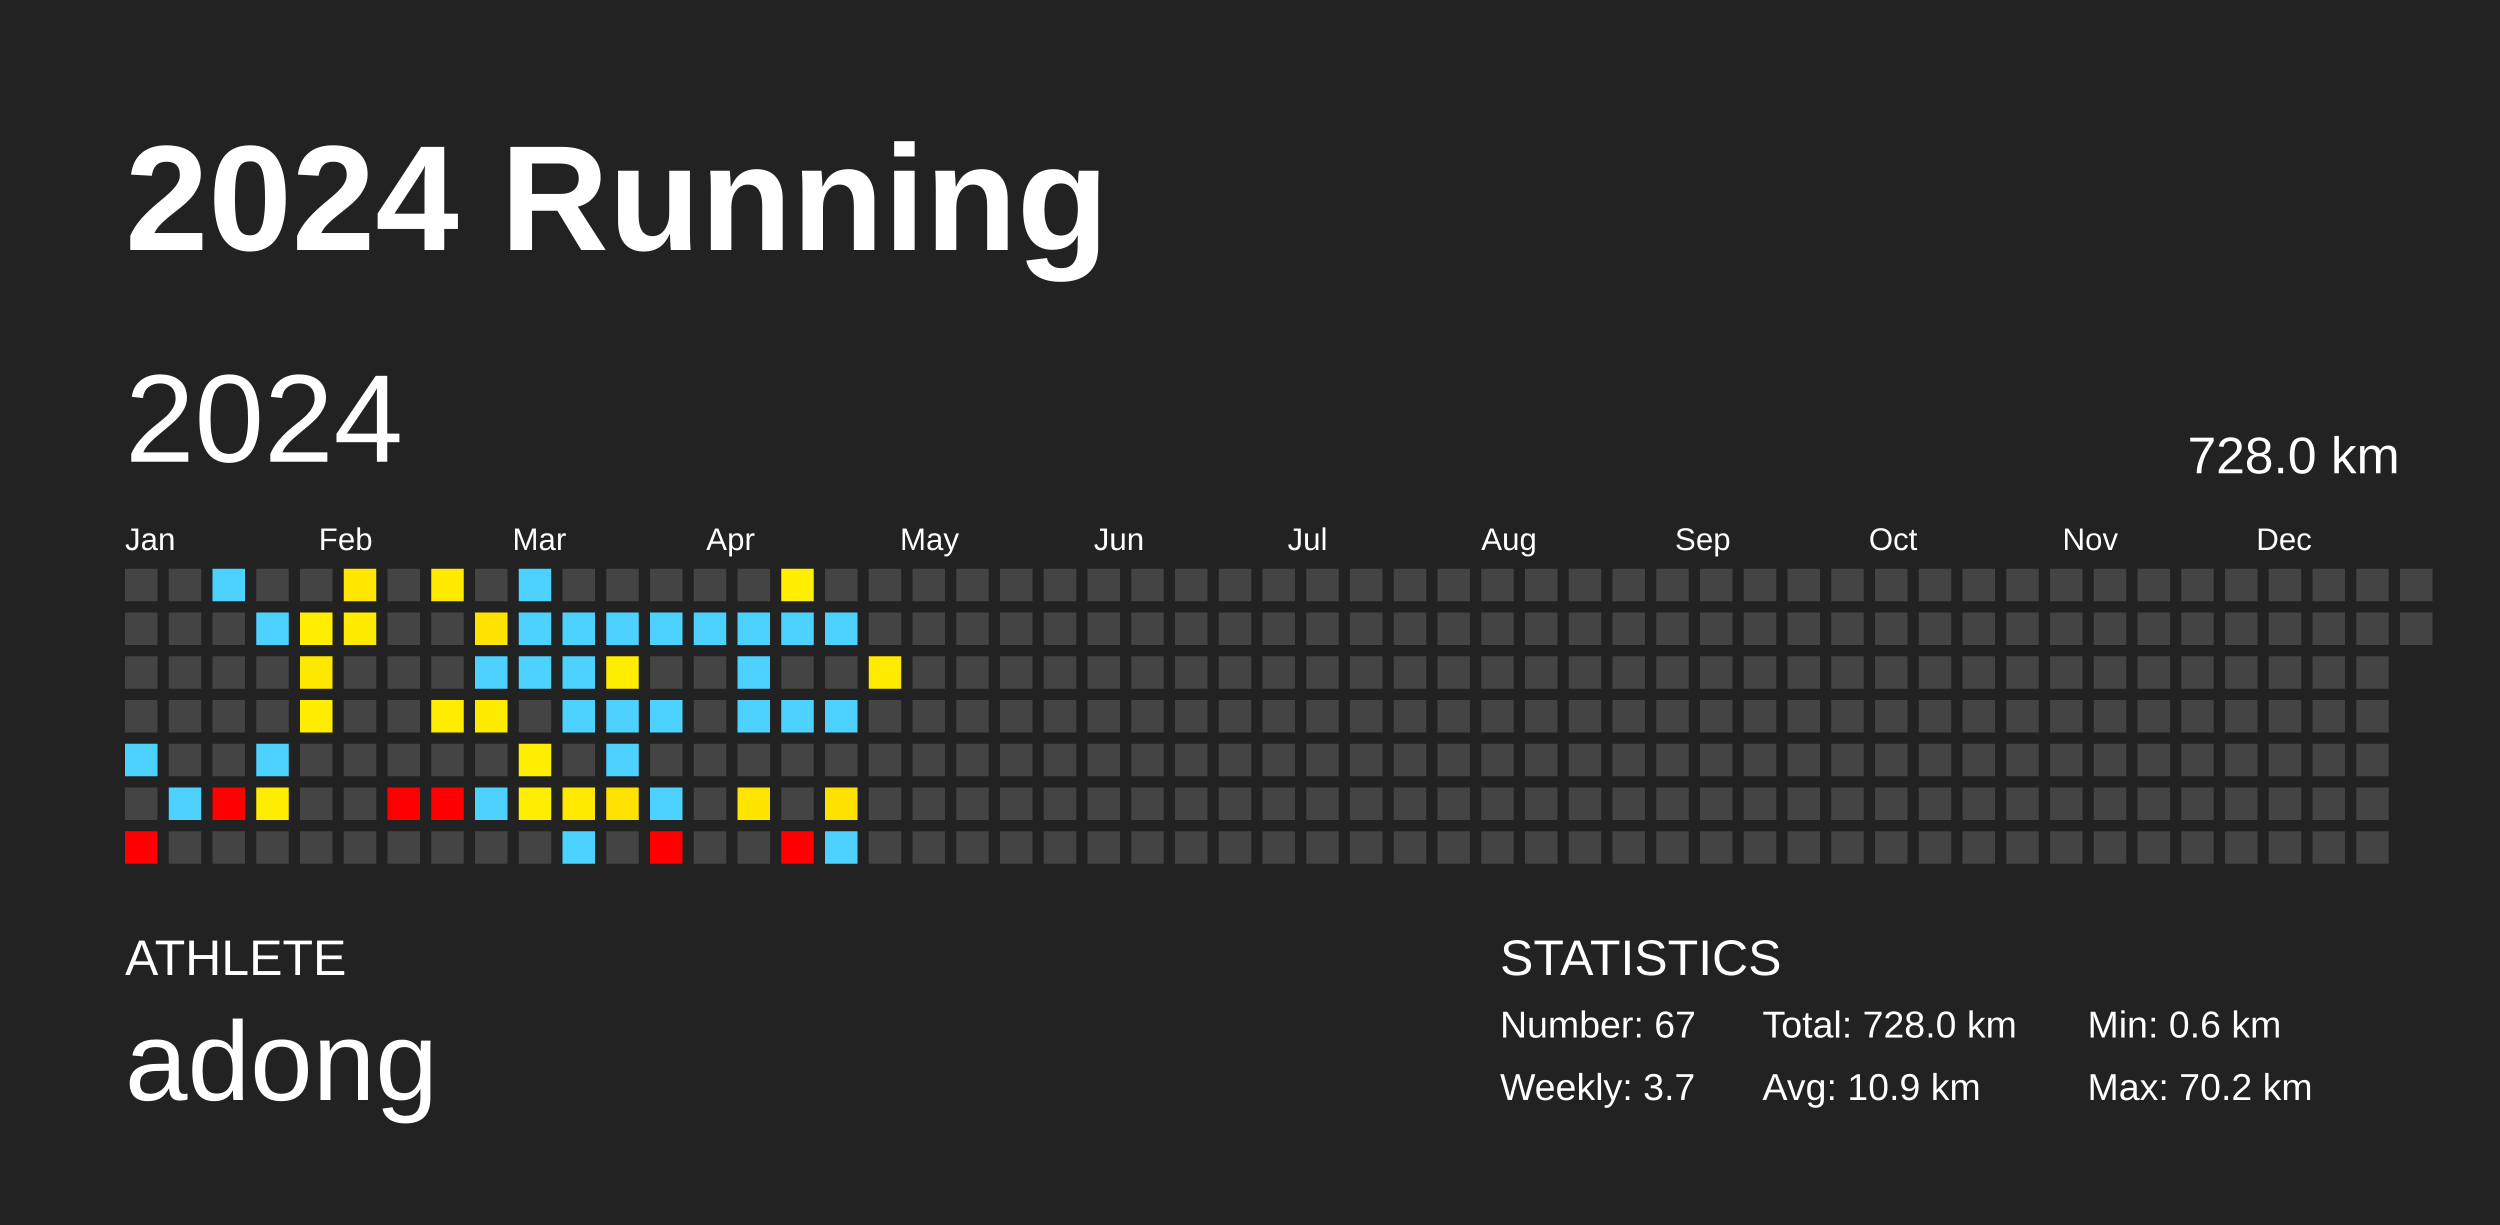
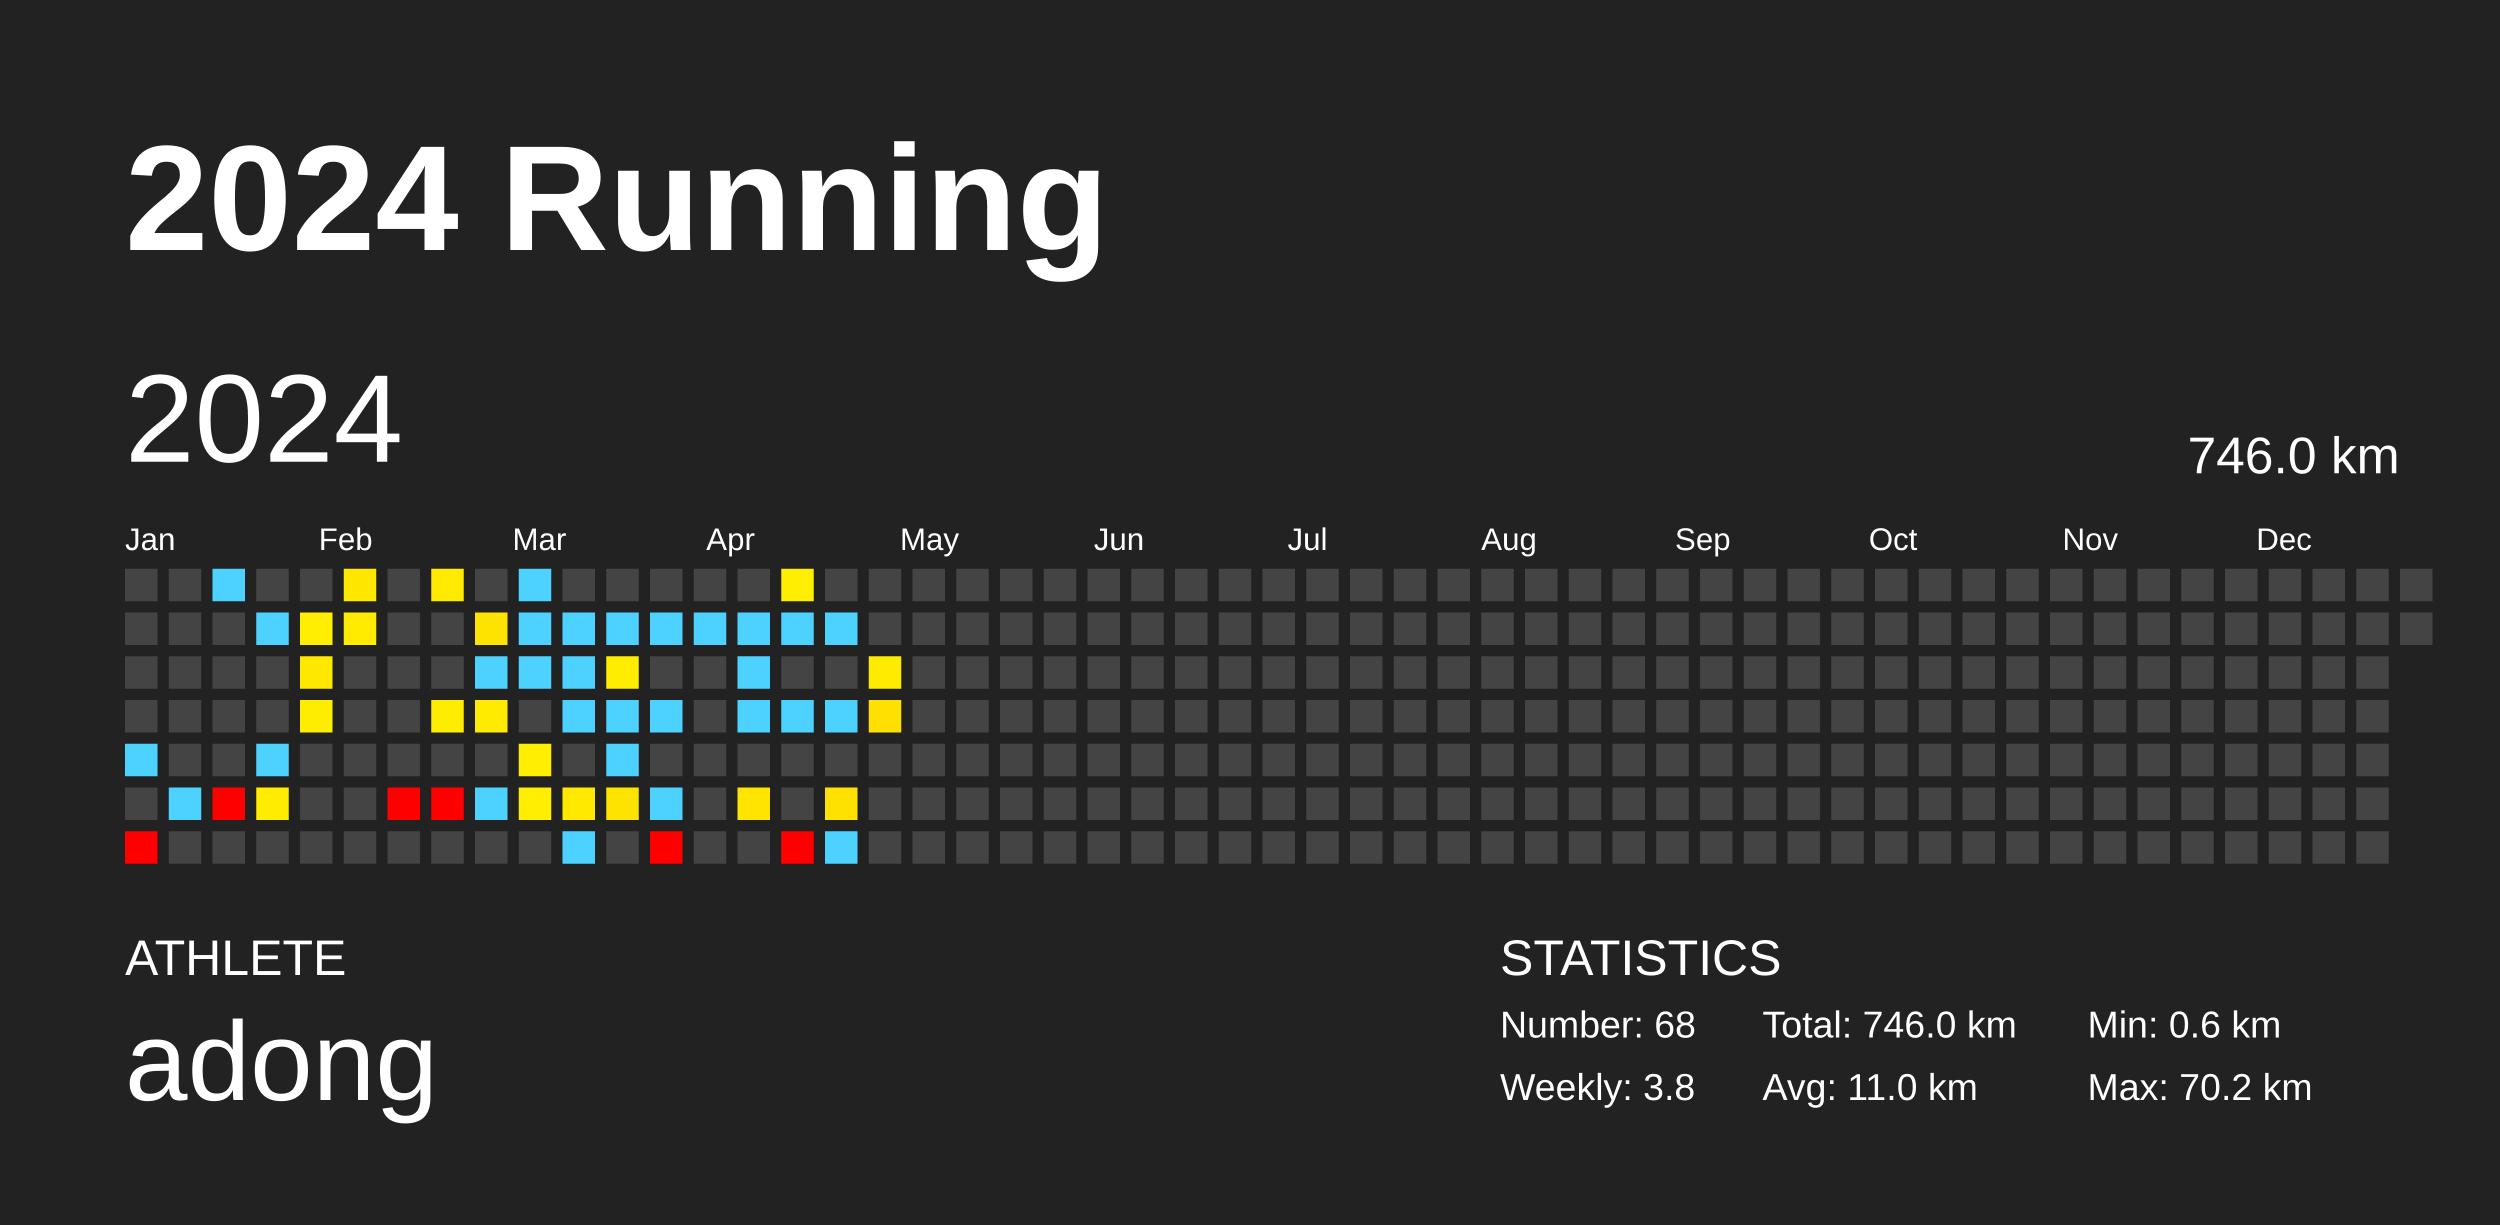
<svg xmlns="http://www.w3.org/2000/svg" baseProfile="full" height="98mm" version="1.1" viewBox="0,0,200,98" width="200mm">
  <defs />
  <rect fill="#222222" height="98" width="200" x="0" y="0" />
  <text fill="#FFFFFF" style="font-size:12px; font-family:Arial; font-weight:bold;" x="10" y="20">2024 Running</text>
  <text fill="#FFFFFF" style="font-size:4px; font-family:Arial" x="10" y="78">ATHLETE</text>
  <text fill="#FFFFFF" style="font-size:9px; font-family:Arial" x="10" y="88">adong</text>
  <text fill="#FFFFFF" style="font-size:4px; font-family:Arial" x="120" y="78">STATISTICS</text>
-   <text fill="#FFFFFF" style="font-size:3px; font-family:Arial" x="120" y="83">Number: 67</text>
-   <text fill="#FFFFFF" style="font-size:3px; font-family:Arial" x="120" y="88">Weekly: 3.7</text>
-   <text fill="#FFFFFF" style="font-size:3px; font-family:Arial" x="141" y="83">Total: 728.0 km</text>
-   <text fill="#FFFFFF" style="font-size:3px; font-family:Arial" x="141" y="88">Avg: 10.9 km</text>
+   <text fill="#FFFFFF" style="font-size:3px; font-family:Arial" x="120" y="83">Number: 68</text>
+   <text fill="#FFFFFF" style="font-size:3px; font-family:Arial" x="120" y="88">Weekly: 3.8</text>
+   <text fill="#FFFFFF" style="font-size:3px; font-family:Arial" x="141" y="83">Total: 746.0 km</text>
+   <text fill="#FFFFFF" style="font-size:3px; font-family:Arial" x="141" y="88">Avg: 11.0 km</text>
  <text fill="#FFFFFF" style="font-size:3px; font-family:Arial" x="167" y="83">Min: 0.6 km</text>
  <text fill="#FFFFFF" style="font-size:3px; font-family:Arial" x="167" y="88">Max: 70.2 km</text>
  <text dominant-baseline="hanging" fill="#FFFFFF" style="font-size:10.0px; font-family:Arial;" x="10" y="30">2024</text>
-   <text dominant-baseline="hanging" fill="#FFFFFF" style="font-size:4.125px; font-family:Arial;" x="175" y="35">728.0 km</text>
+   <text dominant-baseline="hanging" fill="#FFFFFF" style="font-size:4.125px; font-family:Arial;" x="175" y="35">746.0 km</text>
  <text fill="#FFFFFF" style="font-size:2.5px; font-family:Arial" x="10.0" y="44">Jan</text>
  <text fill="#FFFFFF" style="font-size:2.5px; font-family:Arial" x="25.5" y="44">Feb</text>
  <text fill="#FFFFFF" style="font-size:2.5px; font-family:Arial" x="41.0" y="44">Mar</text>
  <text fill="#FFFFFF" style="font-size:2.5px; font-family:Arial" x="56.5" y="44">Apr</text>
  <text fill="#FFFFFF" style="font-size:2.5px; font-family:Arial" x="72.0" y="44">May</text>
  <text fill="#FFFFFF" style="font-size:2.5px; font-family:Arial" x="87.5" y="44">Jun</text>
  <text fill="#FFFFFF" style="font-size:2.5px; font-family:Arial" x="103.0" y="44">Jul</text>
  <text fill="#FFFFFF" style="font-size:2.5px; font-family:Arial" x="118.5" y="44">Aug</text>
  <text fill="#FFFFFF" style="font-size:2.5px; font-family:Arial" x="134.0" y="44">Sep</text>
  <text fill="#FFFFFF" style="font-size:2.5px; font-family:Arial" x="149.5" y="44">Oct</text>
  <text fill="#FFFFFF" style="font-size:2.5px; font-family:Arial" x="165.0" y="44">Nov</text>
  <text fill="#FFFFFF" style="font-size:2.5px; font-family:Arial" x="180.5" y="44">Dec</text>
  <rect fill="#444444" height="2.6" width="2.6" x="10.0" y="45.5" />
  <rect fill="#444444" height="2.6" width="2.6" x="10.0" y="49.0" />
  <rect fill="#444444" height="2.6" width="2.6" x="10.0" y="52.5" />
  <rect fill="#444444" height="2.6" width="2.6" x="10.0" y="56.0" />
  <rect fill="#4dd2ff" height="2.6" width="2.6" x="10.0" y="59.5" />
  <rect fill="#444444" height="2.6" width="2.6" x="10.0" y="63.0" />
  <rect fill="red" height="2.6" width="2.6" x="10.0" y="66.5" />
  <rect fill="#444444" height="2.6" width="2.6" x="13.5" y="45.5" />
  <rect fill="#444444" height="2.6" width="2.6" x="13.5" y="49.0" />
  <rect fill="#444444" height="2.6" width="2.6" x="13.5" y="52.5" />
  <rect fill="#444444" height="2.6" width="2.6" x="13.5" y="56.0" />
  <rect fill="#444444" height="2.6" width="2.6" x="13.5" y="59.5" />
  <rect fill="#4dd2ff" height="2.6" width="2.6" x="13.5" y="63.0" />
  <rect fill="#444444" height="2.6" width="2.6" x="13.5" y="66.5" />
  <rect fill="#4dd2ff" height="2.6" width="2.6" x="17.0" y="45.5" />
  <rect fill="#444444" height="2.6" width="2.6" x="17.0" y="49.0" />
  <rect fill="#444444" height="2.6" width="2.6" x="17.0" y="52.5" />
  <rect fill="#444444" height="2.6" width="2.6" x="17.0" y="56.0" />
  <rect fill="#444444" height="2.6" width="2.6" x="17.0" y="59.5" />
  <rect fill="red" height="2.6" width="2.6" x="17.0" y="63.0" />
  <rect fill="#444444" height="2.6" width="2.6" x="17.0" y="66.5" />
  <rect fill="#444444" height="2.6" width="2.6" x="20.5" y="45.5" />
  <rect fill="#4dd2ff" height="2.6" width="2.6" x="20.5" y="49.0" />
  <rect fill="#444444" height="2.6" width="2.6" x="20.5" y="52.5" />
  <rect fill="#444444" height="2.6" width="2.6" x="20.5" y="56.0" />
  <rect fill="#4dd2ff" height="2.6" width="2.6" x="20.5" y="59.5" />
  <rect fill="#ffec00" height="2.6" width="2.6" x="20.5" y="63.0" />
  <rect fill="#444444" height="2.6" width="2.6" x="20.5" y="66.5" />
  <rect fill="#444444" height="2.6" width="2.6" x="24.0" y="45.5" />
  <rect fill="#ffee00" height="2.6" width="2.6" x="24.0" y="49.0" />
  <rect fill="#ffe800" height="2.6" width="2.6" x="24.0" y="52.5" />
  <rect fill="#ffed00" height="2.6" width="2.6" x="24.0" y="56.0" />
  <rect fill="#444444" height="2.6" width="2.6" x="24.0" y="59.5" />
  <rect fill="#444444" height="2.6" width="2.6" x="24.0" y="63.0" />
  <rect fill="#444444" height="2.6" width="2.6" x="24.0" y="66.5" />
  <rect fill="#ffe700" height="2.6" width="2.6" x="27.5" y="45.5" />
  <rect fill="#ffeb00" height="2.6" width="2.6" x="27.5" y="49.0" />
  <rect fill="#444444" height="2.6" width="2.6" x="27.5" y="52.5" />
  <rect fill="#444444" height="2.6" width="2.6" x="27.5" y="56.0" />
  <rect fill="#444444" height="2.6" width="2.6" x="27.5" y="59.5" />
  <rect fill="#444444" height="2.6" width="2.6" x="27.5" y="63.0" />
  <rect fill="#444444" height="2.6" width="2.6" x="27.5" y="66.5" />
  <rect fill="#444444" height="2.6" width="2.6" x="31.0" y="45.5" />
  <rect fill="#444444" height="2.6" width="2.6" x="31.0" y="49.0" />
  <rect fill="#444444" height="2.6" width="2.6" x="31.0" y="52.5" />
  <rect fill="#444444" height="2.6" width="2.6" x="31.0" y="56.0" />
  <rect fill="#444444" height="2.6" width="2.6" x="31.0" y="59.5" />
  <rect fill="red" height="2.6" width="2.6" x="31.0" y="63.0" />
  <rect fill="#444444" height="2.6" width="2.6" x="31.0" y="66.5" />
  <rect fill="#ffea00" height="2.6" width="2.6" x="34.5" y="45.5" />
  <rect fill="#444444" height="2.6" width="2.6" x="34.5" y="49.0" />
  <rect fill="#444444" height="2.6" width="2.6" x="34.5" y="52.5" />
  <rect fill="#ffed00" height="2.6" width="2.6" x="34.5" y="56.0" />
  <rect fill="#444444" height="2.6" width="2.6" x="34.5" y="59.5" />
  <rect fill="red" height="2.6" width="2.6" x="34.5" y="63.0" />
  <rect fill="#444444" height="2.6" width="2.6" x="34.5" y="66.5" />
  <rect fill="#444444" height="2.6" width="2.6" x="38.0" y="45.5" />
  <rect fill="#ffe300" height="2.6" width="2.6" x="38.0" y="49.0" />
  <rect fill="#4dd2ff" height="2.6" width="2.6" x="38.0" y="52.5" />
  <rect fill="#ffeb00" height="2.6" width="2.6" x="38.0" y="56.0" />
  <rect fill="#444444" height="2.6" width="2.6" x="38.0" y="59.5" />
  <rect fill="#4dd2ff" height="2.6" width="2.6" x="38.0" y="63.0" />
  <rect fill="#444444" height="2.6" width="2.6" x="38.0" y="66.5" />
  <rect fill="#4dd2ff" height="2.6" width="2.6" x="41.5" y="45.5" />
  <rect fill="#4dd2ff" height="2.6" width="2.6" x="41.5" y="49.0" />
  <rect fill="#4dd2ff" height="2.6" width="2.6" x="41.5" y="52.5" />
  <rect fill="#444444" height="2.6" width="2.6" x="41.5" y="56.0" />
  <rect fill="#ffee00" height="2.6" width="2.6" x="41.5" y="59.5" />
  <rect fill="#ffee00" height="2.6" width="2.6" x="41.5" y="63.0" />
  <rect fill="#444444" height="2.6" width="2.6" x="41.5" y="66.5" />
  <rect fill="#444444" height="2.6" width="2.6" x="45.0" y="45.5" />
  <rect fill="#4dd2ff" height="2.6" width="2.6" x="45.0" y="49.0" />
  <rect fill="#4dd2ff" height="2.6" width="2.6" x="45.0" y="52.5" />
  <rect fill="#4dd2ff" height="2.6" width="2.6" x="45.0" y="56.0" />
  <rect fill="#444444" height="2.6" width="2.6" x="45.0" y="59.5" />
  <rect fill="#ffe900" height="2.6" width="2.6" x="45.0" y="63.0" />
  <rect fill="#4dd2ff" height="2.6" width="2.6" x="45.0" y="66.5" />
  <rect fill="#444444" height="2.6" width="2.6" x="48.5" y="45.5" />
  <rect fill="#4dd2ff" height="2.6" width="2.6" x="48.5" y="49.0" />
  <rect fill="#ffed00" height="2.6" width="2.6" x="48.5" y="52.5" />
  <rect fill="#4dd2ff" height="2.6" width="2.6" x="48.5" y="56.0" />
  <rect fill="#4dd2ff" height="2.6" width="2.6" x="48.5" y="59.5" />
  <rect fill="#ffe300" height="2.6" width="2.6" x="48.5" y="63.0" />
  <rect fill="#444444" height="2.6" width="2.6" x="48.5" y="66.5" />
  <rect fill="#444444" height="2.6" width="2.6" x="52.0" y="45.5" />
  <rect fill="#4dd2ff" height="2.6" width="2.6" x="52.0" y="49.0" />
  <rect fill="#444444" height="2.6" width="2.6" x="52.0" y="52.5" />
  <rect fill="#4dd2ff" height="2.6" width="2.6" x="52.0" y="56.0" />
  <rect fill="#444444" height="2.6" width="2.6" x="52.0" y="59.5" />
  <rect fill="#4dd2ff" height="2.6" width="2.6" x="52.0" y="63.0" />
  <rect fill="red" height="2.6" width="2.6" x="52.0" y="66.5" />
  <rect fill="#444444" height="2.6" width="2.6" x="55.5" y="45.5" />
  <rect fill="#4dd2ff" height="2.6" width="2.6" x="55.5" y="49.0" />
  <rect fill="#444444" height="2.6" width="2.6" x="55.5" y="52.5" />
  <rect fill="#444444" height="2.6" width="2.6" x="55.5" y="56.0" />
  <rect fill="#444444" height="2.6" width="2.6" x="55.5" y="59.5" />
  <rect fill="#444444" height="2.6" width="2.6" x="55.5" y="63.0" />
  <rect fill="#444444" height="2.6" width="2.6" x="55.5" y="66.5" />
  <rect fill="#444444" height="2.6" width="2.6" x="59.0" y="45.5" />
  <rect fill="#4dd2ff" height="2.6" width="2.6" x="59.0" y="49.0" />
  <rect fill="#4dd2ff" height="2.6" width="2.6" x="59.0" y="52.5" />
  <rect fill="#4dd2ff" height="2.6" width="2.6" x="59.0" y="56.0" />
  <rect fill="#444444" height="2.6" width="2.6" x="59.0" y="59.5" />
  <rect fill="#ffe400" height="2.6" width="2.6" x="59.0" y="63.0" />
  <rect fill="#444444" height="2.6" width="2.6" x="59.0" y="66.5" />
  <rect fill="#ffee00" height="2.6" width="2.6" x="62.5" y="45.5" />
  <rect fill="#4dd2ff" height="2.6" width="2.6" x="62.5" y="49.0" />
  <rect fill="#444444" height="2.6" width="2.6" x="62.5" y="52.5" />
  <rect fill="#4dd2ff" height="2.6" width="2.6" x="62.5" y="56.0" />
  <rect fill="#444444" height="2.6" width="2.6" x="62.5" y="59.5" />
  <rect fill="#444444" height="2.6" width="2.6" x="62.5" y="63.0" />
  <rect fill="red" height="2.6" width="2.6" x="62.5" y="66.5" />
  <rect fill="#444444" height="2.6" width="2.6" x="66.0" y="45.5" />
  <rect fill="#4dd2ff" height="2.6" width="2.6" x="66.0" y="49.0" />
  <rect fill="#444444" height="2.6" width="2.6" x="66.0" y="52.5" />
  <rect fill="#4dd2ff" height="2.6" width="2.6" x="66.0" y="56.0" />
  <rect fill="#444444" height="2.6" width="2.6" x="66.0" y="59.5" />
  <rect fill="#ffe100" height="2.6" width="2.6" x="66.0" y="63.0" />
  <rect fill="#4dd2ff" height="2.6" width="2.6" x="66.0" y="66.5" />
  <rect fill="#444444" height="2.6" width="2.6" x="69.5" y="45.5" />
  <rect fill="#444444" height="2.6" width="2.6" x="69.5" y="49.0" />
  <rect fill="#ffeb00" height="2.6" width="2.6" x="69.5" y="52.5" />
-   <rect fill="#444444" height="2.6" width="2.6" x="69.5" y="56.0" />
+   <rect fill="#ffe000" height="2.6" width="2.6" x="69.5" y="56.0" />
  <rect fill="#444444" height="2.6" width="2.6" x="69.5" y="59.5" />
  <rect fill="#444444" height="2.6" width="2.6" x="69.5" y="63.0" />
  <rect fill="#444444" height="2.6" width="2.6" x="69.5" y="66.5" />
  <rect fill="#444444" height="2.6" width="2.6" x="73.0" y="45.5" />
  <rect fill="#444444" height="2.6" width="2.6" x="73.0" y="49.0" />
  <rect fill="#444444" height="2.6" width="2.6" x="73.0" y="52.5" />
  <rect fill="#444444" height="2.6" width="2.6" x="73.0" y="56.0" />
  <rect fill="#444444" height="2.6" width="2.6" x="73.0" y="59.5" />
  <rect fill="#444444" height="2.6" width="2.6" x="73.0" y="63.0" />
  <rect fill="#444444" height="2.6" width="2.6" x="73.0" y="66.5" />
  <rect fill="#444444" height="2.6" width="2.6" x="76.5" y="45.5" />
  <rect fill="#444444" height="2.6" width="2.6" x="76.5" y="49.0" />
  <rect fill="#444444" height="2.6" width="2.6" x="76.5" y="52.5" />
  <rect fill="#444444" height="2.6" width="2.6" x="76.5" y="56.0" />
  <rect fill="#444444" height="2.6" width="2.6" x="76.5" y="59.5" />
  <rect fill="#444444" height="2.6" width="2.6" x="76.5" y="63.0" />
  <rect fill="#444444" height="2.6" width="2.6" x="76.5" y="66.5" />
  <rect fill="#444444" height="2.6" width="2.6" x="80.0" y="45.5" />
  <rect fill="#444444" height="2.6" width="2.6" x="80.0" y="49.0" />
  <rect fill="#444444" height="2.6" width="2.6" x="80.0" y="52.5" />
  <rect fill="#444444" height="2.6" width="2.6" x="80.0" y="56.0" />
  <rect fill="#444444" height="2.6" width="2.6" x="80.0" y="59.5" />
  <rect fill="#444444" height="2.6" width="2.6" x="80.0" y="63.0" />
  <rect fill="#444444" height="2.6" width="2.6" x="80.0" y="66.5" />
  <rect fill="#444444" height="2.6" width="2.6" x="83.5" y="45.5" />
  <rect fill="#444444" height="2.6" width="2.6" x="83.5" y="49.0" />
  <rect fill="#444444" height="2.6" width="2.6" x="83.5" y="52.5" />
  <rect fill="#444444" height="2.6" width="2.6" x="83.5" y="56.0" />
  <rect fill="#444444" height="2.6" width="2.6" x="83.5" y="59.5" />
  <rect fill="#444444" height="2.6" width="2.6" x="83.5" y="63.0" />
  <rect fill="#444444" height="2.6" width="2.6" x="83.5" y="66.5" />
  <rect fill="#444444" height="2.6" width="2.6" x="87.0" y="45.5" />
  <rect fill="#444444" height="2.6" width="2.6" x="87.0" y="49.0" />
  <rect fill="#444444" height="2.6" width="2.6" x="87.0" y="52.5" />
  <rect fill="#444444" height="2.6" width="2.6" x="87.0" y="56.0" />
  <rect fill="#444444" height="2.6" width="2.6" x="87.0" y="59.5" />
  <rect fill="#444444" height="2.6" width="2.6" x="87.0" y="63.0" />
  <rect fill="#444444" height="2.6" width="2.6" x="87.0" y="66.5" />
  <rect fill="#444444" height="2.6" width="2.6" x="90.5" y="45.5" />
  <rect fill="#444444" height="2.6" width="2.6" x="90.5" y="49.0" />
  <rect fill="#444444" height="2.6" width="2.6" x="90.5" y="52.5" />
  <rect fill="#444444" height="2.6" width="2.6" x="90.5" y="56.0" />
  <rect fill="#444444" height="2.6" width="2.6" x="90.5" y="59.5" />
  <rect fill="#444444" height="2.6" width="2.6" x="90.5" y="63.0" />
  <rect fill="#444444" height="2.6" width="2.6" x="90.5" y="66.5" />
  <rect fill="#444444" height="2.6" width="2.6" x="94.0" y="45.5" />
  <rect fill="#444444" height="2.6" width="2.6" x="94.0" y="49.0" />
  <rect fill="#444444" height="2.6" width="2.6" x="94.0" y="52.5" />
  <rect fill="#444444" height="2.6" width="2.6" x="94.0" y="56.0" />
  <rect fill="#444444" height="2.6" width="2.6" x="94.0" y="59.5" />
  <rect fill="#444444" height="2.6" width="2.6" x="94.0" y="63.0" />
  <rect fill="#444444" height="2.6" width="2.6" x="94.0" y="66.5" />
  <rect fill="#444444" height="2.6" width="2.6" x="97.5" y="45.5" />
  <rect fill="#444444" height="2.6" width="2.6" x="97.5" y="49.0" />
  <rect fill="#444444" height="2.6" width="2.6" x="97.5" y="52.5" />
  <rect fill="#444444" height="2.6" width="2.6" x="97.5" y="56.0" />
  <rect fill="#444444" height="2.6" width="2.6" x="97.5" y="59.5" />
  <rect fill="#444444" height="2.6" width="2.6" x="97.5" y="63.0" />
  <rect fill="#444444" height="2.6" width="2.6" x="97.5" y="66.5" />
  <rect fill="#444444" height="2.6" width="2.6" x="101.0" y="45.5" />
  <rect fill="#444444" height="2.6" width="2.6" x="101.0" y="49.0" />
  <rect fill="#444444" height="2.6" width="2.6" x="101.0" y="52.5" />
  <rect fill="#444444" height="2.6" width="2.6" x="101.0" y="56.0" />
  <rect fill="#444444" height="2.6" width="2.6" x="101.0" y="59.5" />
  <rect fill="#444444" height="2.6" width="2.6" x="101.0" y="63.0" />
  <rect fill="#444444" height="2.6" width="2.6" x="101.0" y="66.5" />
  <rect fill="#444444" height="2.6" width="2.6" x="104.5" y="45.5" />
  <rect fill="#444444" height="2.6" width="2.6" x="104.5" y="49.0" />
  <rect fill="#444444" height="2.6" width="2.6" x="104.5" y="52.5" />
  <rect fill="#444444" height="2.6" width="2.6" x="104.5" y="56.0" />
  <rect fill="#444444" height="2.6" width="2.6" x="104.5" y="59.5" />
  <rect fill="#444444" height="2.6" width="2.6" x="104.5" y="63.0" />
  <rect fill="#444444" height="2.6" width="2.6" x="104.5" y="66.5" />
  <rect fill="#444444" height="2.6" width="2.6" x="108.0" y="45.5" />
  <rect fill="#444444" height="2.6" width="2.6" x="108.0" y="49.0" />
  <rect fill="#444444" height="2.6" width="2.6" x="108.0" y="52.5" />
  <rect fill="#444444" height="2.6" width="2.6" x="108.0" y="56.0" />
  <rect fill="#444444" height="2.6" width="2.6" x="108.0" y="59.5" />
  <rect fill="#444444" height="2.6" width="2.6" x="108.0" y="63.0" />
  <rect fill="#444444" height="2.6" width="2.6" x="108.0" y="66.5" />
  <rect fill="#444444" height="2.6" width="2.6" x="111.5" y="45.5" />
  <rect fill="#444444" height="2.6" width="2.6" x="111.5" y="49.0" />
  <rect fill="#444444" height="2.6" width="2.6" x="111.5" y="52.5" />
  <rect fill="#444444" height="2.6" width="2.6" x="111.5" y="56.0" />
  <rect fill="#444444" height="2.6" width="2.6" x="111.5" y="59.5" />
  <rect fill="#444444" height="2.6" width="2.6" x="111.5" y="63.0" />
  <rect fill="#444444" height="2.6" width="2.6" x="111.5" y="66.5" />
  <rect fill="#444444" height="2.6" width="2.6" x="115.0" y="45.5" />
  <rect fill="#444444" height="2.6" width="2.6" x="115.0" y="49.0" />
  <rect fill="#444444" height="2.6" width="2.6" x="115.0" y="52.5" />
  <rect fill="#444444" height="2.6" width="2.6" x="115.0" y="56.0" />
  <rect fill="#444444" height="2.6" width="2.6" x="115.0" y="59.5" />
  <rect fill="#444444" height="2.6" width="2.6" x="115.0" y="63.0" />
  <rect fill="#444444" height="2.6" width="2.6" x="115.0" y="66.5" />
  <rect fill="#444444" height="2.6" width="2.6" x="118.5" y="45.5" />
  <rect fill="#444444" height="2.6" width="2.6" x="118.5" y="49.0" />
  <rect fill="#444444" height="2.6" width="2.6" x="118.5" y="52.5" />
  <rect fill="#444444" height="2.6" width="2.6" x="118.5" y="56.0" />
  <rect fill="#444444" height="2.6" width="2.6" x="118.5" y="59.5" />
  <rect fill="#444444" height="2.6" width="2.6" x="118.5" y="63.0" />
  <rect fill="#444444" height="2.6" width="2.6" x="118.5" y="66.5" />
  <rect fill="#444444" height="2.6" width="2.6" x="122.0" y="45.5" />
  <rect fill="#444444" height="2.6" width="2.6" x="122.0" y="49.0" />
  <rect fill="#444444" height="2.6" width="2.6" x="122.0" y="52.5" />
  <rect fill="#444444" height="2.6" width="2.6" x="122.0" y="56.0" />
  <rect fill="#444444" height="2.6" width="2.6" x="122.0" y="59.5" />
  <rect fill="#444444" height="2.6" width="2.6" x="122.0" y="63.0" />
  <rect fill="#444444" height="2.6" width="2.6" x="122.0" y="66.5" />
  <rect fill="#444444" height="2.6" width="2.6" x="125.5" y="45.5" />
  <rect fill="#444444" height="2.6" width="2.6" x="125.5" y="49.0" />
  <rect fill="#444444" height="2.6" width="2.6" x="125.5" y="52.5" />
  <rect fill="#444444" height="2.6" width="2.6" x="125.5" y="56.0" />
  <rect fill="#444444" height="2.6" width="2.6" x="125.5" y="59.5" />
  <rect fill="#444444" height="2.6" width="2.6" x="125.5" y="63.0" />
  <rect fill="#444444" height="2.6" width="2.6" x="125.5" y="66.5" />
  <rect fill="#444444" height="2.6" width="2.6" x="129.0" y="45.5" />
  <rect fill="#444444" height="2.6" width="2.6" x="129.0" y="49.0" />
  <rect fill="#444444" height="2.6" width="2.6" x="129.0" y="52.5" />
  <rect fill="#444444" height="2.6" width="2.6" x="129.0" y="56.0" />
  <rect fill="#444444" height="2.6" width="2.6" x="129.0" y="59.5" />
  <rect fill="#444444" height="2.6" width="2.6" x="129.0" y="63.0" />
  <rect fill="#444444" height="2.6" width="2.6" x="129.0" y="66.5" />
  <rect fill="#444444" height="2.6" width="2.6" x="132.5" y="45.5" />
  <rect fill="#444444" height="2.6" width="2.6" x="132.5" y="49.0" />
  <rect fill="#444444" height="2.6" width="2.6" x="132.5" y="52.5" />
  <rect fill="#444444" height="2.6" width="2.6" x="132.5" y="56.0" />
  <rect fill="#444444" height="2.6" width="2.6" x="132.5" y="59.5" />
  <rect fill="#444444" height="2.6" width="2.6" x="132.5" y="63.0" />
  <rect fill="#444444" height="2.6" width="2.6" x="132.5" y="66.5" />
  <rect fill="#444444" height="2.6" width="2.6" x="136.0" y="45.5" />
  <rect fill="#444444" height="2.6" width="2.6" x="136.0" y="49.0" />
  <rect fill="#444444" height="2.6" width="2.6" x="136.0" y="52.5" />
  <rect fill="#444444" height="2.6" width="2.6" x="136.0" y="56.0" />
  <rect fill="#444444" height="2.6" width="2.6" x="136.0" y="59.5" />
  <rect fill="#444444" height="2.6" width="2.6" x="136.0" y="63.0" />
  <rect fill="#444444" height="2.6" width="2.6" x="136.0" y="66.5" />
  <rect fill="#444444" height="2.6" width="2.6" x="139.5" y="45.5" />
  <rect fill="#444444" height="2.6" width="2.6" x="139.5" y="49.0" />
  <rect fill="#444444" height="2.6" width="2.6" x="139.5" y="52.5" />
  <rect fill="#444444" height="2.6" width="2.6" x="139.5" y="56.0" />
  <rect fill="#444444" height="2.6" width="2.6" x="139.5" y="59.5" />
  <rect fill="#444444" height="2.6" width="2.6" x="139.5" y="63.0" />
  <rect fill="#444444" height="2.6" width="2.6" x="139.5" y="66.5" />
  <rect fill="#444444" height="2.6" width="2.6" x="143.0" y="45.5" />
  <rect fill="#444444" height="2.6" width="2.6" x="143.0" y="49.0" />
  <rect fill="#444444" height="2.6" width="2.6" x="143.0" y="52.5" />
  <rect fill="#444444" height="2.6" width="2.6" x="143.0" y="56.0" />
  <rect fill="#444444" height="2.6" width="2.6" x="143.0" y="59.5" />
  <rect fill="#444444" height="2.6" width="2.6" x="143.0" y="63.0" />
  <rect fill="#444444" height="2.6" width="2.6" x="143.0" y="66.5" />
  <rect fill="#444444" height="2.6" width="2.6" x="146.5" y="45.5" />
  <rect fill="#444444" height="2.6" width="2.6" x="146.5" y="49.0" />
  <rect fill="#444444" height="2.6" width="2.6" x="146.5" y="52.5" />
  <rect fill="#444444" height="2.6" width="2.6" x="146.5" y="56.0" />
  <rect fill="#444444" height="2.6" width="2.6" x="146.5" y="59.5" />
  <rect fill="#444444" height="2.6" width="2.6" x="146.5" y="63.0" />
  <rect fill="#444444" height="2.6" width="2.6" x="146.5" y="66.5" />
  <rect fill="#444444" height="2.6" width="2.6" x="150.0" y="45.5" />
  <rect fill="#444444" height="2.6" width="2.6" x="150.0" y="49.0" />
  <rect fill="#444444" height="2.6" width="2.6" x="150.0" y="52.5" />
  <rect fill="#444444" height="2.6" width="2.6" x="150.0" y="56.0" />
  <rect fill="#444444" height="2.6" width="2.6" x="150.0" y="59.5" />
  <rect fill="#444444" height="2.6" width="2.6" x="150.0" y="63.0" />
  <rect fill="#444444" height="2.6" width="2.6" x="150.0" y="66.5" />
  <rect fill="#444444" height="2.6" width="2.6" x="153.5" y="45.5" />
  <rect fill="#444444" height="2.6" width="2.6" x="153.5" y="49.0" />
  <rect fill="#444444" height="2.6" width="2.6" x="153.5" y="52.5" />
  <rect fill="#444444" height="2.6" width="2.6" x="153.5" y="56.0" />
  <rect fill="#444444" height="2.6" width="2.6" x="153.5" y="59.5" />
  <rect fill="#444444" height="2.6" width="2.6" x="153.5" y="63.0" />
  <rect fill="#444444" height="2.6" width="2.6" x="153.5" y="66.5" />
  <rect fill="#444444" height="2.6" width="2.6" x="157.0" y="45.5" />
  <rect fill="#444444" height="2.6" width="2.6" x="157.0" y="49.0" />
  <rect fill="#444444" height="2.6" width="2.6" x="157.0" y="52.5" />
  <rect fill="#444444" height="2.6" width="2.6" x="157.0" y="56.0" />
  <rect fill="#444444" height="2.6" width="2.6" x="157.0" y="59.5" />
  <rect fill="#444444" height="2.6" width="2.6" x="157.0" y="63.0" />
  <rect fill="#444444" height="2.6" width="2.6" x="157.0" y="66.5" />
  <rect fill="#444444" height="2.6" width="2.6" x="160.5" y="45.5" />
  <rect fill="#444444" height="2.6" width="2.6" x="160.5" y="49.0" />
  <rect fill="#444444" height="2.6" width="2.6" x="160.5" y="52.5" />
  <rect fill="#444444" height="2.6" width="2.6" x="160.5" y="56.0" />
  <rect fill="#444444" height="2.6" width="2.6" x="160.5" y="59.5" />
  <rect fill="#444444" height="2.6" width="2.6" x="160.5" y="63.0" />
  <rect fill="#444444" height="2.6" width="2.6" x="160.5" y="66.5" />
  <rect fill="#444444" height="2.6" width="2.6" x="164.0" y="45.5" />
  <rect fill="#444444" height="2.6" width="2.6" x="164.0" y="49.0" />
  <rect fill="#444444" height="2.6" width="2.6" x="164.0" y="52.5" />
  <rect fill="#444444" height="2.6" width="2.6" x="164.0" y="56.0" />
  <rect fill="#444444" height="2.6" width="2.6" x="164.0" y="59.5" />
  <rect fill="#444444" height="2.6" width="2.6" x="164.0" y="63.0" />
  <rect fill="#444444" height="2.6" width="2.6" x="164.0" y="66.5" />
  <rect fill="#444444" height="2.6" width="2.6" x="167.5" y="45.5" />
  <rect fill="#444444" height="2.6" width="2.6" x="167.5" y="49.0" />
  <rect fill="#444444" height="2.6" width="2.6" x="167.5" y="52.5" />
  <rect fill="#444444" height="2.6" width="2.6" x="167.5" y="56.0" />
  <rect fill="#444444" height="2.6" width="2.6" x="167.5" y="59.5" />
  <rect fill="#444444" height="2.6" width="2.6" x="167.5" y="63.0" />
  <rect fill="#444444" height="2.6" width="2.6" x="167.5" y="66.5" />
  <rect fill="#444444" height="2.6" width="2.6" x="171.0" y="45.5" />
  <rect fill="#444444" height="2.6" width="2.6" x="171.0" y="49.0" />
  <rect fill="#444444" height="2.6" width="2.6" x="171.0" y="52.5" />
  <rect fill="#444444" height="2.6" width="2.6" x="171.0" y="56.0" />
  <rect fill="#444444" height="2.6" width="2.6" x="171.0" y="59.5" />
  <rect fill="#444444" height="2.6" width="2.6" x="171.0" y="63.0" />
  <rect fill="#444444" height="2.6" width="2.6" x="171.0" y="66.5" />
  <rect fill="#444444" height="2.6" width="2.6" x="174.5" y="45.5" />
  <rect fill="#444444" height="2.6" width="2.6" x="174.5" y="49.0" />
  <rect fill="#444444" height="2.6" width="2.6" x="174.5" y="52.5" />
  <rect fill="#444444" height="2.6" width="2.6" x="174.5" y="56.0" />
  <rect fill="#444444" height="2.6" width="2.6" x="174.5" y="59.5" />
  <rect fill="#444444" height="2.6" width="2.6" x="174.5" y="63.0" />
  <rect fill="#444444" height="2.6" width="2.6" x="174.5" y="66.5" />
  <rect fill="#444444" height="2.6" width="2.6" x="178.0" y="45.5" />
  <rect fill="#444444" height="2.6" width="2.6" x="178.0" y="49.0" />
  <rect fill="#444444" height="2.6" width="2.6" x="178.0" y="52.5" />
  <rect fill="#444444" height="2.6" width="2.6" x="178.0" y="56.0" />
  <rect fill="#444444" height="2.6" width="2.6" x="178.0" y="59.5" />
  <rect fill="#444444" height="2.6" width="2.6" x="178.0" y="63.0" />
  <rect fill="#444444" height="2.6" width="2.6" x="178.0" y="66.5" />
  <rect fill="#444444" height="2.6" width="2.6" x="181.5" y="45.5" />
  <rect fill="#444444" height="2.6" width="2.6" x="181.5" y="49.0" />
  <rect fill="#444444" height="2.6" width="2.6" x="181.5" y="52.5" />
  <rect fill="#444444" height="2.6" width="2.6" x="181.5" y="56.0" />
  <rect fill="#444444" height="2.6" width="2.6" x="181.5" y="59.5" />
  <rect fill="#444444" height="2.6" width="2.6" x="181.5" y="63.0" />
  <rect fill="#444444" height="2.6" width="2.6" x="181.5" y="66.5" />
  <rect fill="#444444" height="2.6" width="2.6" x="185.0" y="45.5" />
  <rect fill="#444444" height="2.6" width="2.6" x="185.0" y="49.0" />
  <rect fill="#444444" height="2.6" width="2.6" x="185.0" y="52.5" />
  <rect fill="#444444" height="2.6" width="2.6" x="185.0" y="56.0" />
  <rect fill="#444444" height="2.6" width="2.6" x="185.0" y="59.5" />
  <rect fill="#444444" height="2.6" width="2.6" x="185.0" y="63.0" />
  <rect fill="#444444" height="2.6" width="2.6" x="185.0" y="66.5" />
  <rect fill="#444444" height="2.6" width="2.6" x="188.5" y="45.5" />
  <rect fill="#444444" height="2.6" width="2.6" x="188.5" y="49.0" />
  <rect fill="#444444" height="2.6" width="2.6" x="188.5" y="52.5" />
  <rect fill="#444444" height="2.6" width="2.6" x="188.5" y="56.0" />
  <rect fill="#444444" height="2.6" width="2.6" x="188.5" y="59.5" />
  <rect fill="#444444" height="2.6" width="2.6" x="188.5" y="63.0" />
  <rect fill="#444444" height="2.6" width="2.6" x="188.5" y="66.5" />
  <rect fill="#444444" height="2.6" width="2.6" x="192.0" y="45.5" />
  <rect fill="#444444" height="2.6" width="2.6" x="192.0" y="49.0" />
</svg>
